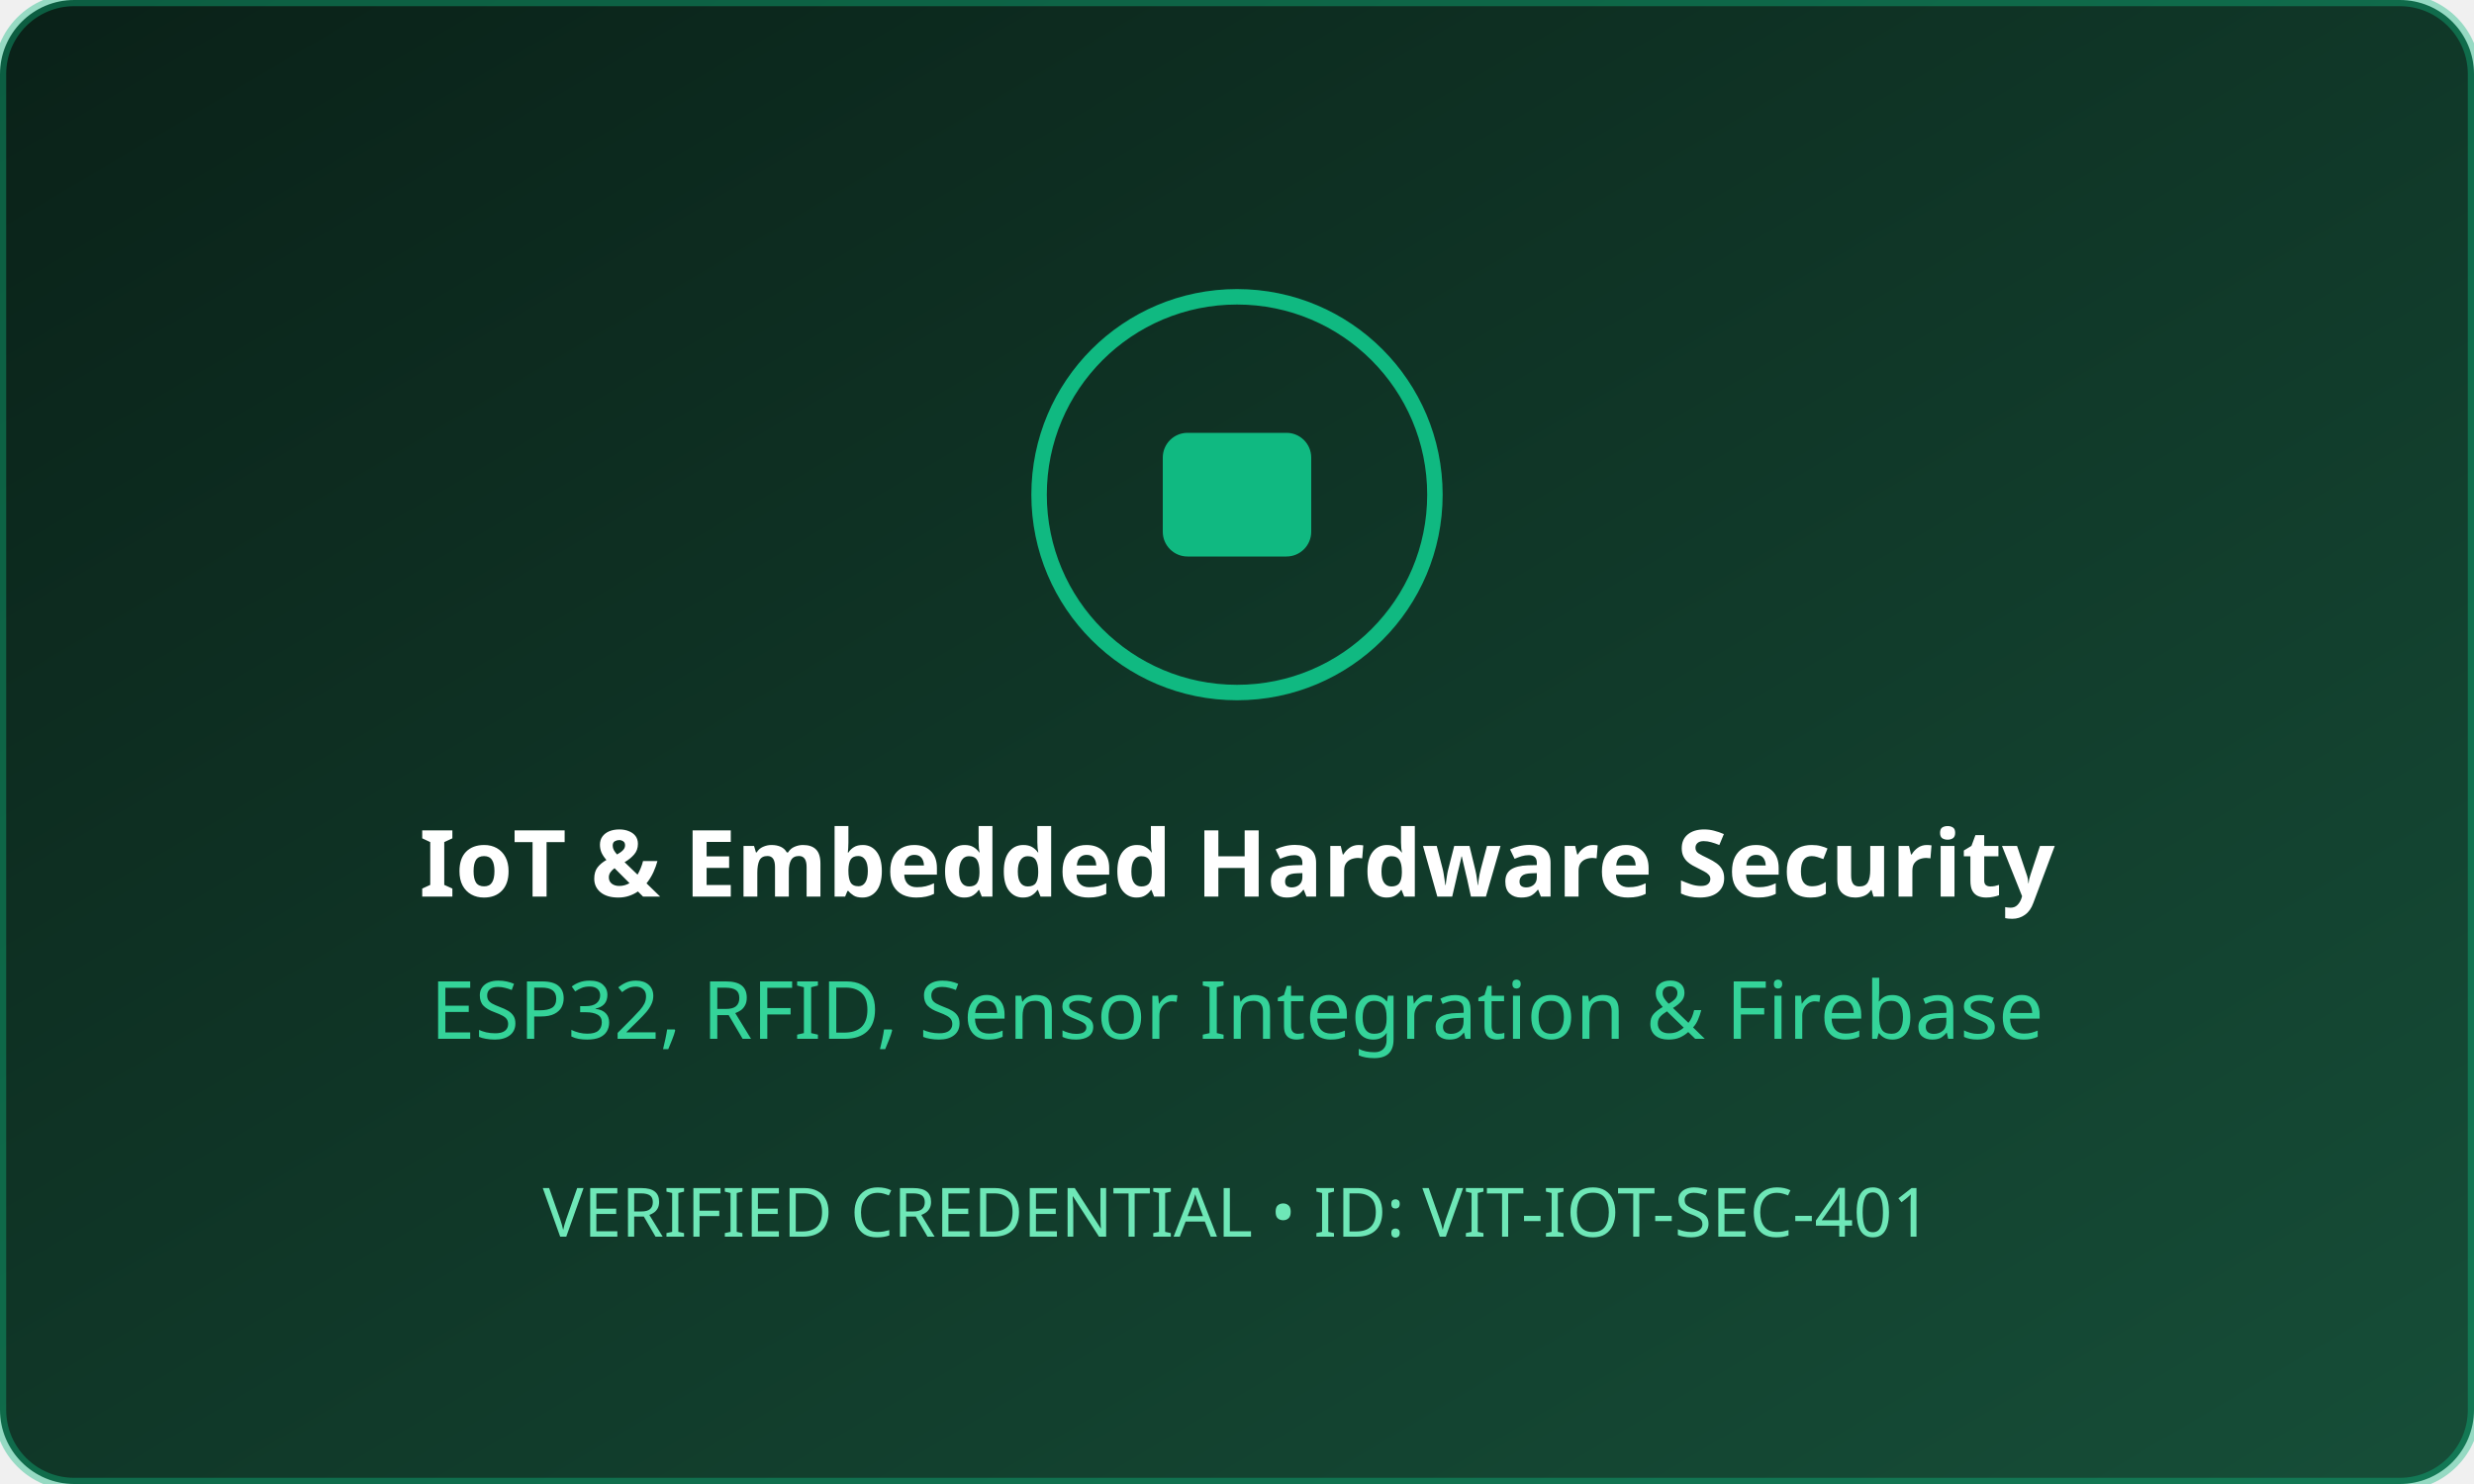
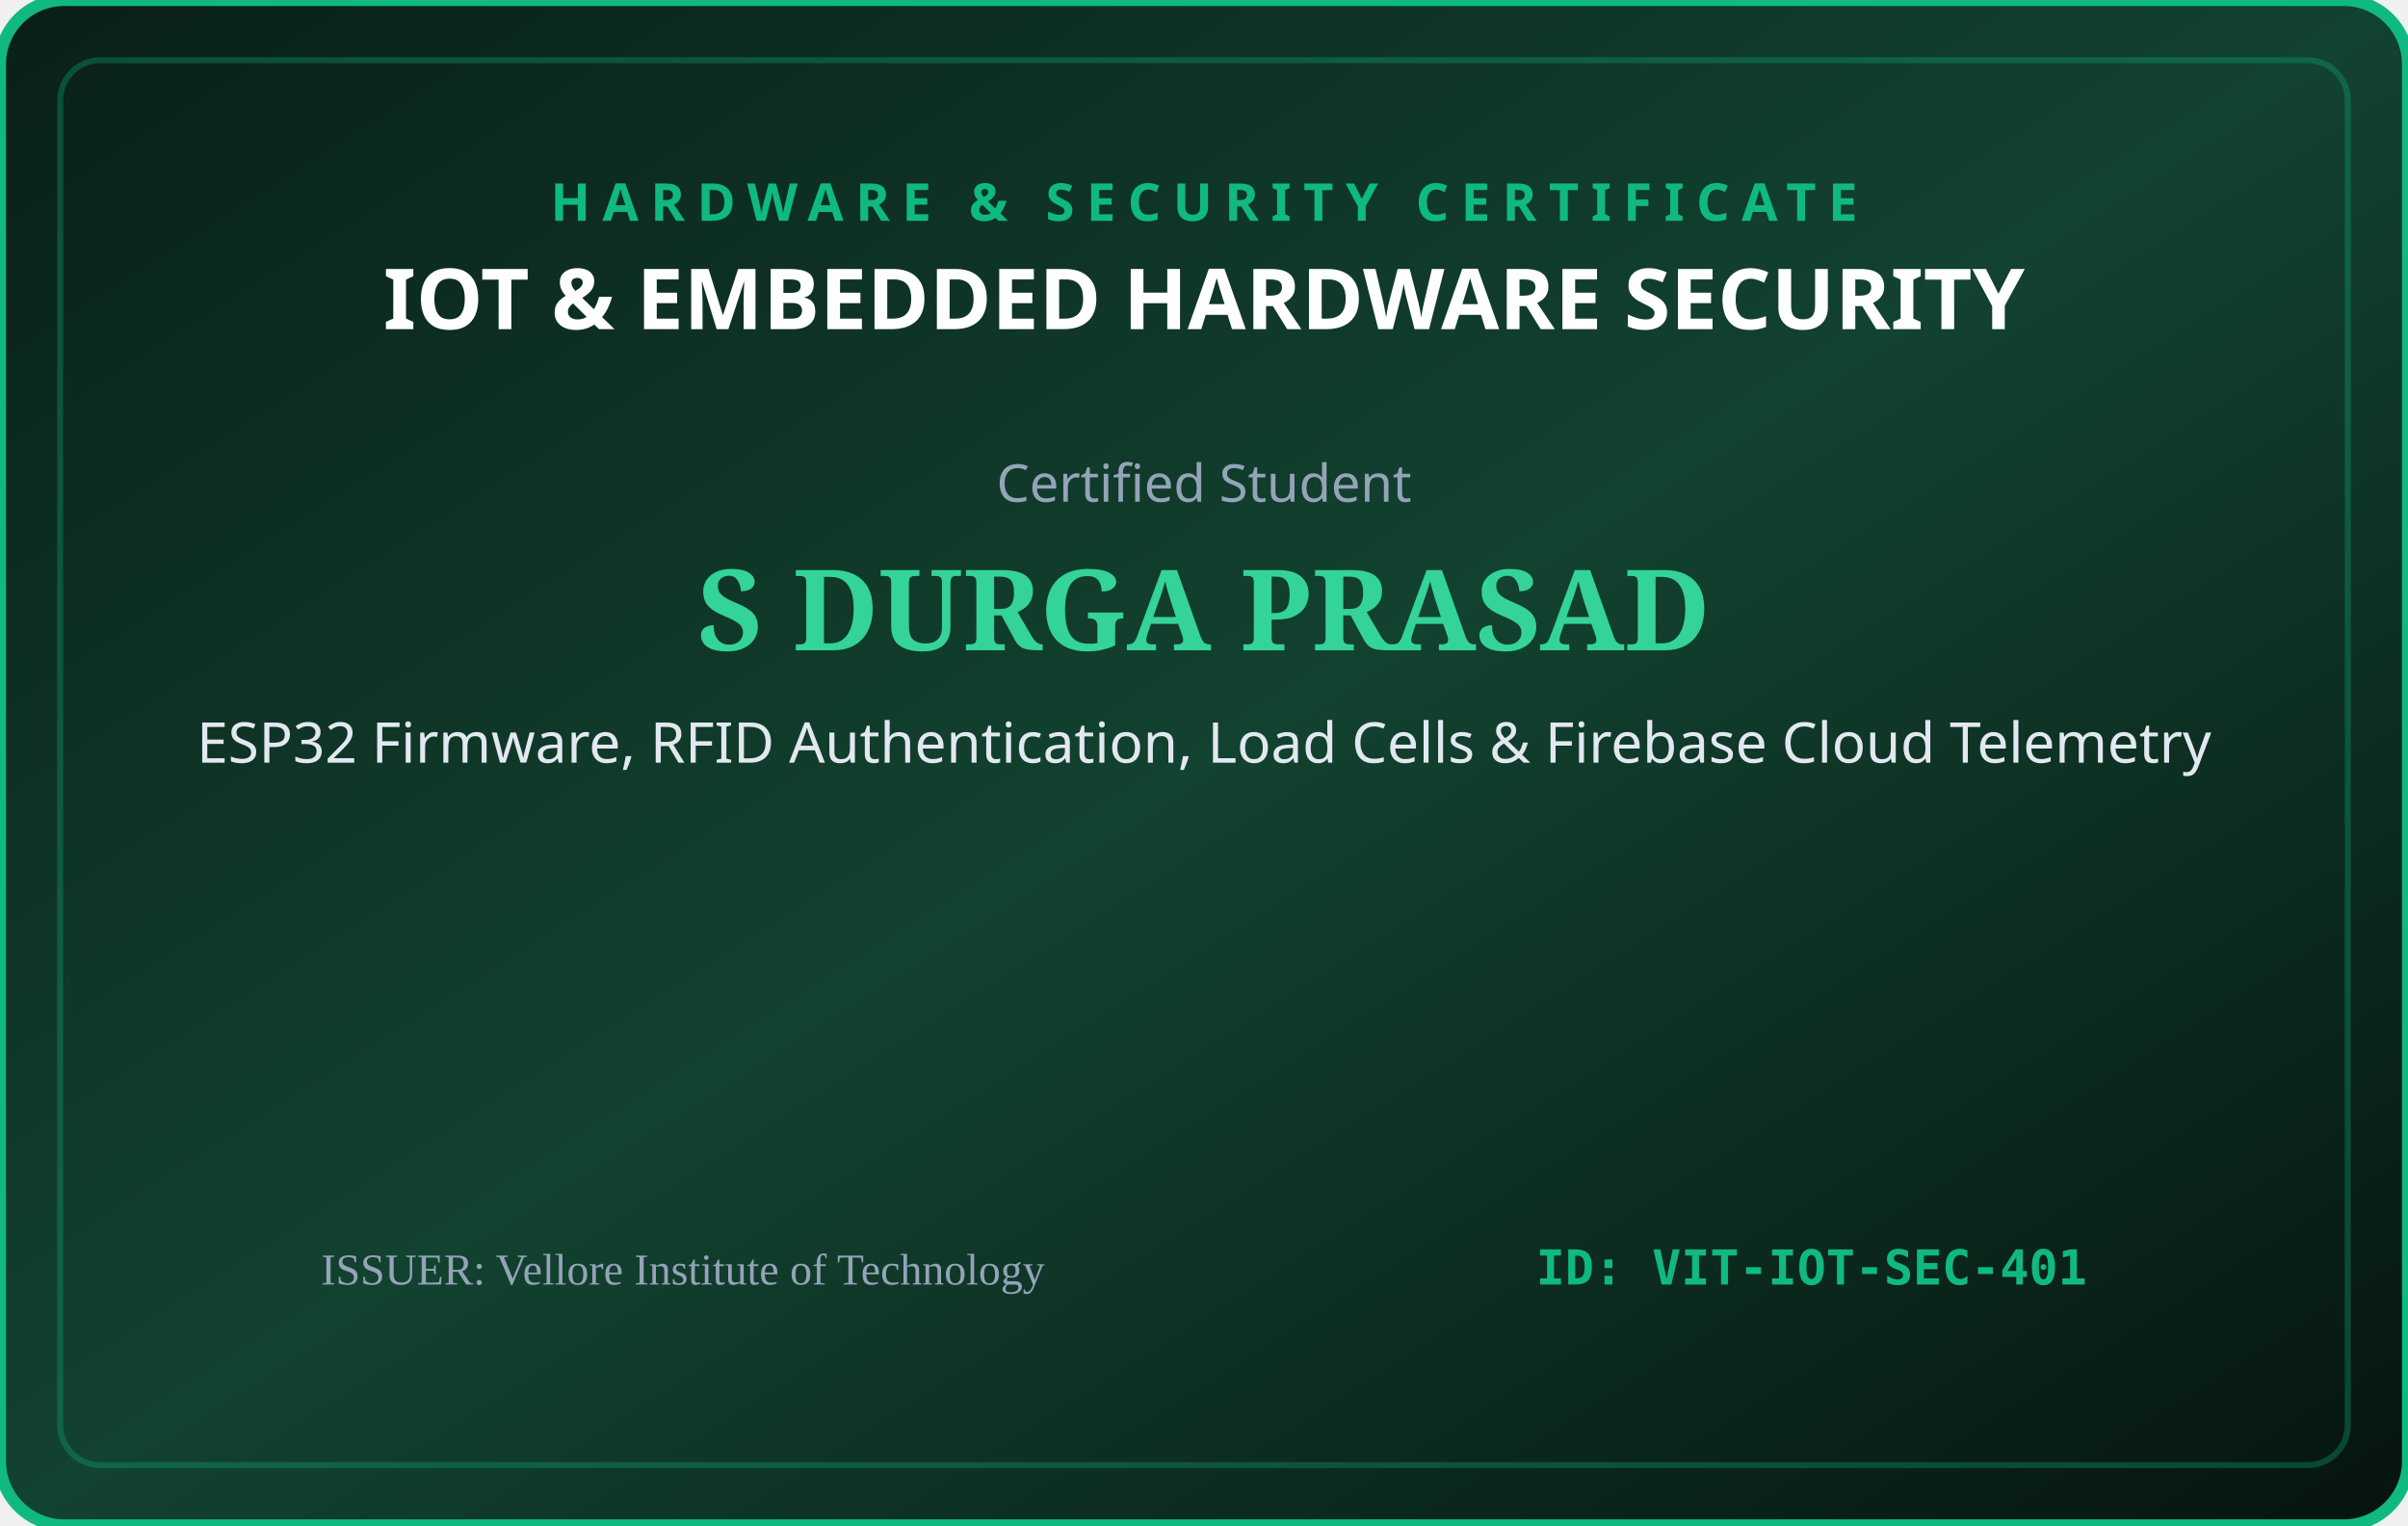
- <svg xmlns="http://www.w3.org/2000/svg" viewBox="0 0 400 240" width="100%" height="100%">
+ <svg xmlns="http://www.w3.org/2000/svg" viewBox="0 0 600 380" width="100%" height="100%">
  <defs>
-     <linearGradient id="c_bg5" x1="0%" y1="0%" x2="100%" y2="100%">
-       <stop offset="0%" stop-color="#0a2118" />
-       <stop offset="100%" stop-color="#164e38" />
+     <linearGradient id="iot_bg" x1="0%" y1="0%" x2="100%" y2="100%">
+       <stop offset="0%" stop-color="#091f16" />
+       <stop offset="50%" stop-color="#124230" />
+       <stop offset="100%" stop-color="#06140e" />
    </linearGradient>
  </defs>
-   <rect width="400" height="240" rx="12" fill="url(#c_bg5)" stroke="rgba(16,185,129,0.4)" stroke-width="2" />
-   <circle cx="200" cy="80" r="32" fill="none" stroke="#10b981" stroke-width="2.5" />
-   <rect x="188" y="70" width="24" height="20" rx="4" fill="#10b981" />
-   <text x="200" y="145" text-anchor="middle" fill="#ffffff" font-family="system-ui, sans-serif" font-size="15" font-weight="bold">IoT &amp; Embedded Hardware Security</text>
-   <text x="200" y="168" text-anchor="middle" fill="#34d399" font-family="system-ui, sans-serif" font-size="13">ESP32, RFID, Sensor Integration &amp; Firebase</text>
-   <text x="200" y="200" text-anchor="middle" fill="#6ee7b7" font-family="system-ui, sans-serif" font-size="11">VERIFIED CREDENTIAL • ID: VIT-IOT-SEC-401</text>
+   <rect width="600" height="380" rx="16" fill="url(#iot_bg)" stroke="#10b981" stroke-width="3" />
+   <rect x="15" y="15" width="570" height="350" rx="10" fill="none" stroke="rgba(16,185,129,0.3)" stroke-width="1.5" />
+   <text x="300" y="55" text-anchor="middle" fill="#10b981" font-family="system-ui, sans-serif" font-size="13" letter-spacing="3" font-weight="bold">HARDWARE &amp; SECURITY CERTIFICATE</text>
+   <text x="300" y="82" text-anchor="middle" fill="#ffffff" font-family="system-ui, sans-serif" font-size="21" font-weight="900">IOT &amp; EMBEDDED HARDWARE SECURITY</text>
+   <text x="300" y="125" text-anchor="middle" fill="#94a3b8" font-family="system-ui, sans-serif" font-size="13">Certified Student</text>
+   <text x="300" y="162" text-anchor="middle" fill="#34d399" font-family="Georgia, serif" font-size="28" font-weight="bold">S DURGA PRASAD</text>
+   <text x="300" y="190" text-anchor="middle" fill="#e2e8f0" font-family="system-ui, sans-serif" font-size="14">ESP32 Firmware, RFID Authentication, Load Cells &amp; Firebase Cloud Telemetry</text>
+   <text x="80" y="320" fill="#94a3b8" font-size="11">ISSUER: Vellore Institute of Technology</text>
+   <text x="520" y="320" text-anchor="end" fill="#10b981" font-family="monospace" font-size="12" font-weight="bold">ID: VIT-IOT-SEC-401</text>
</svg>
